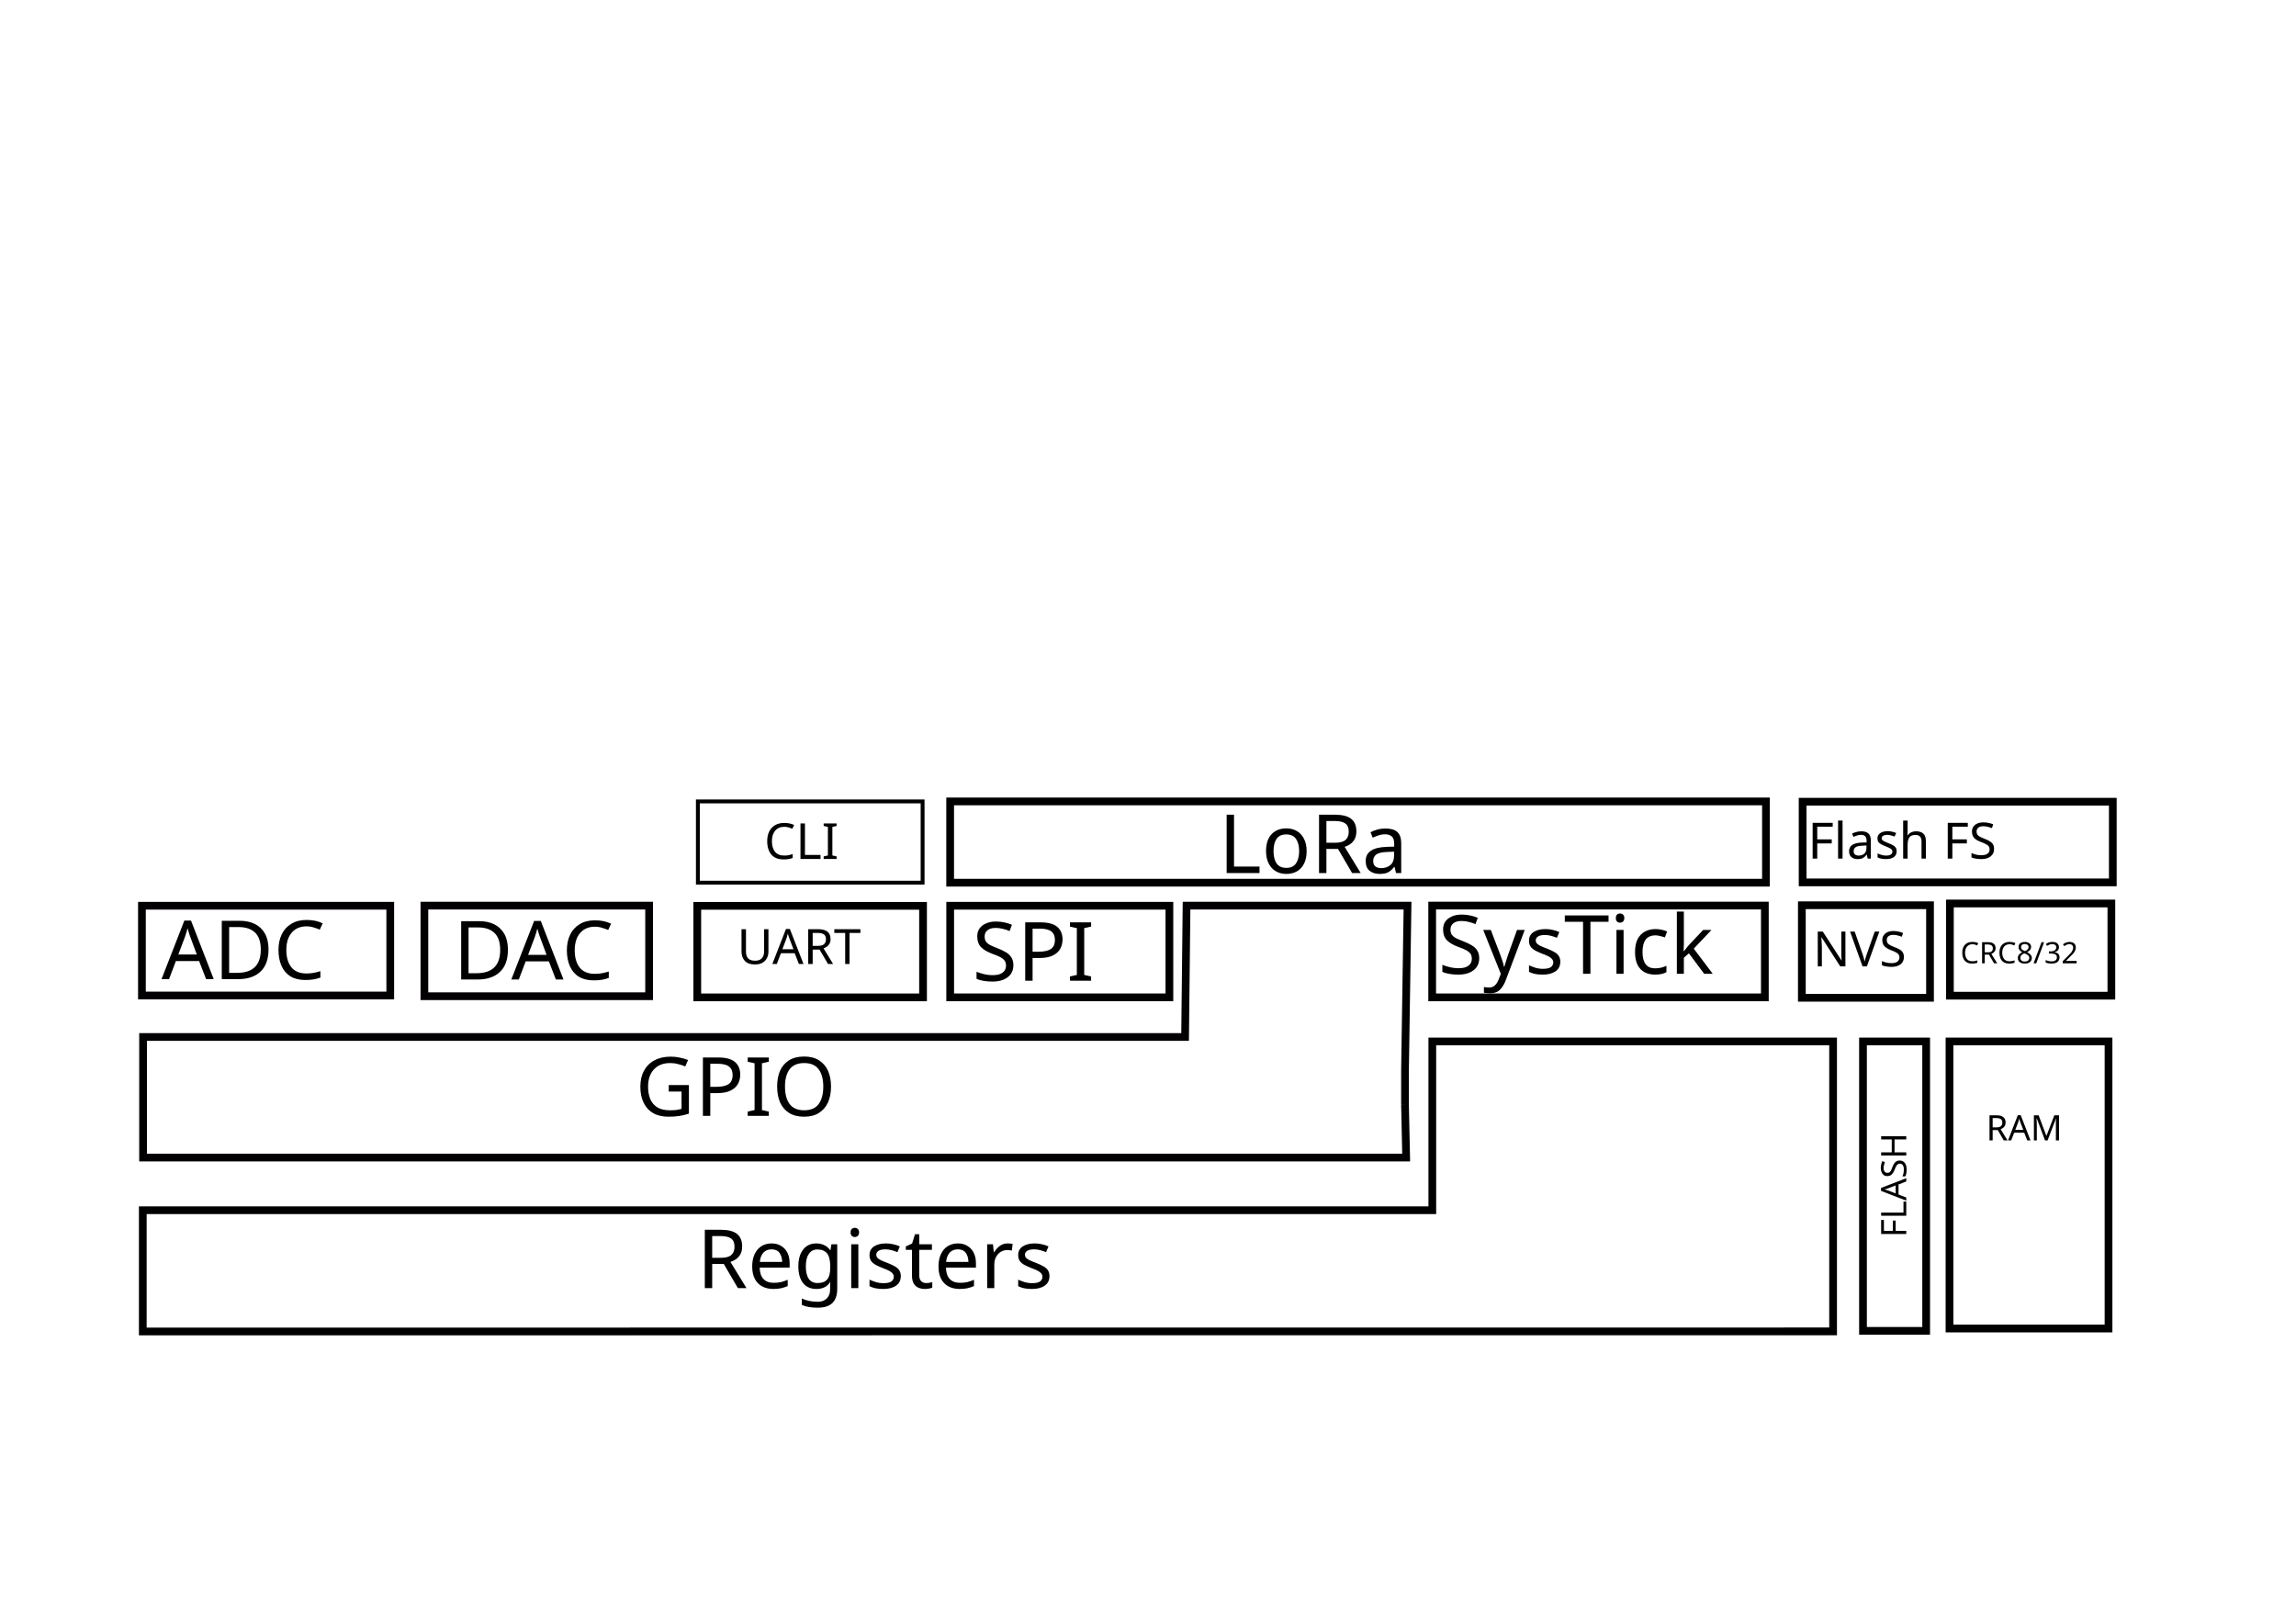
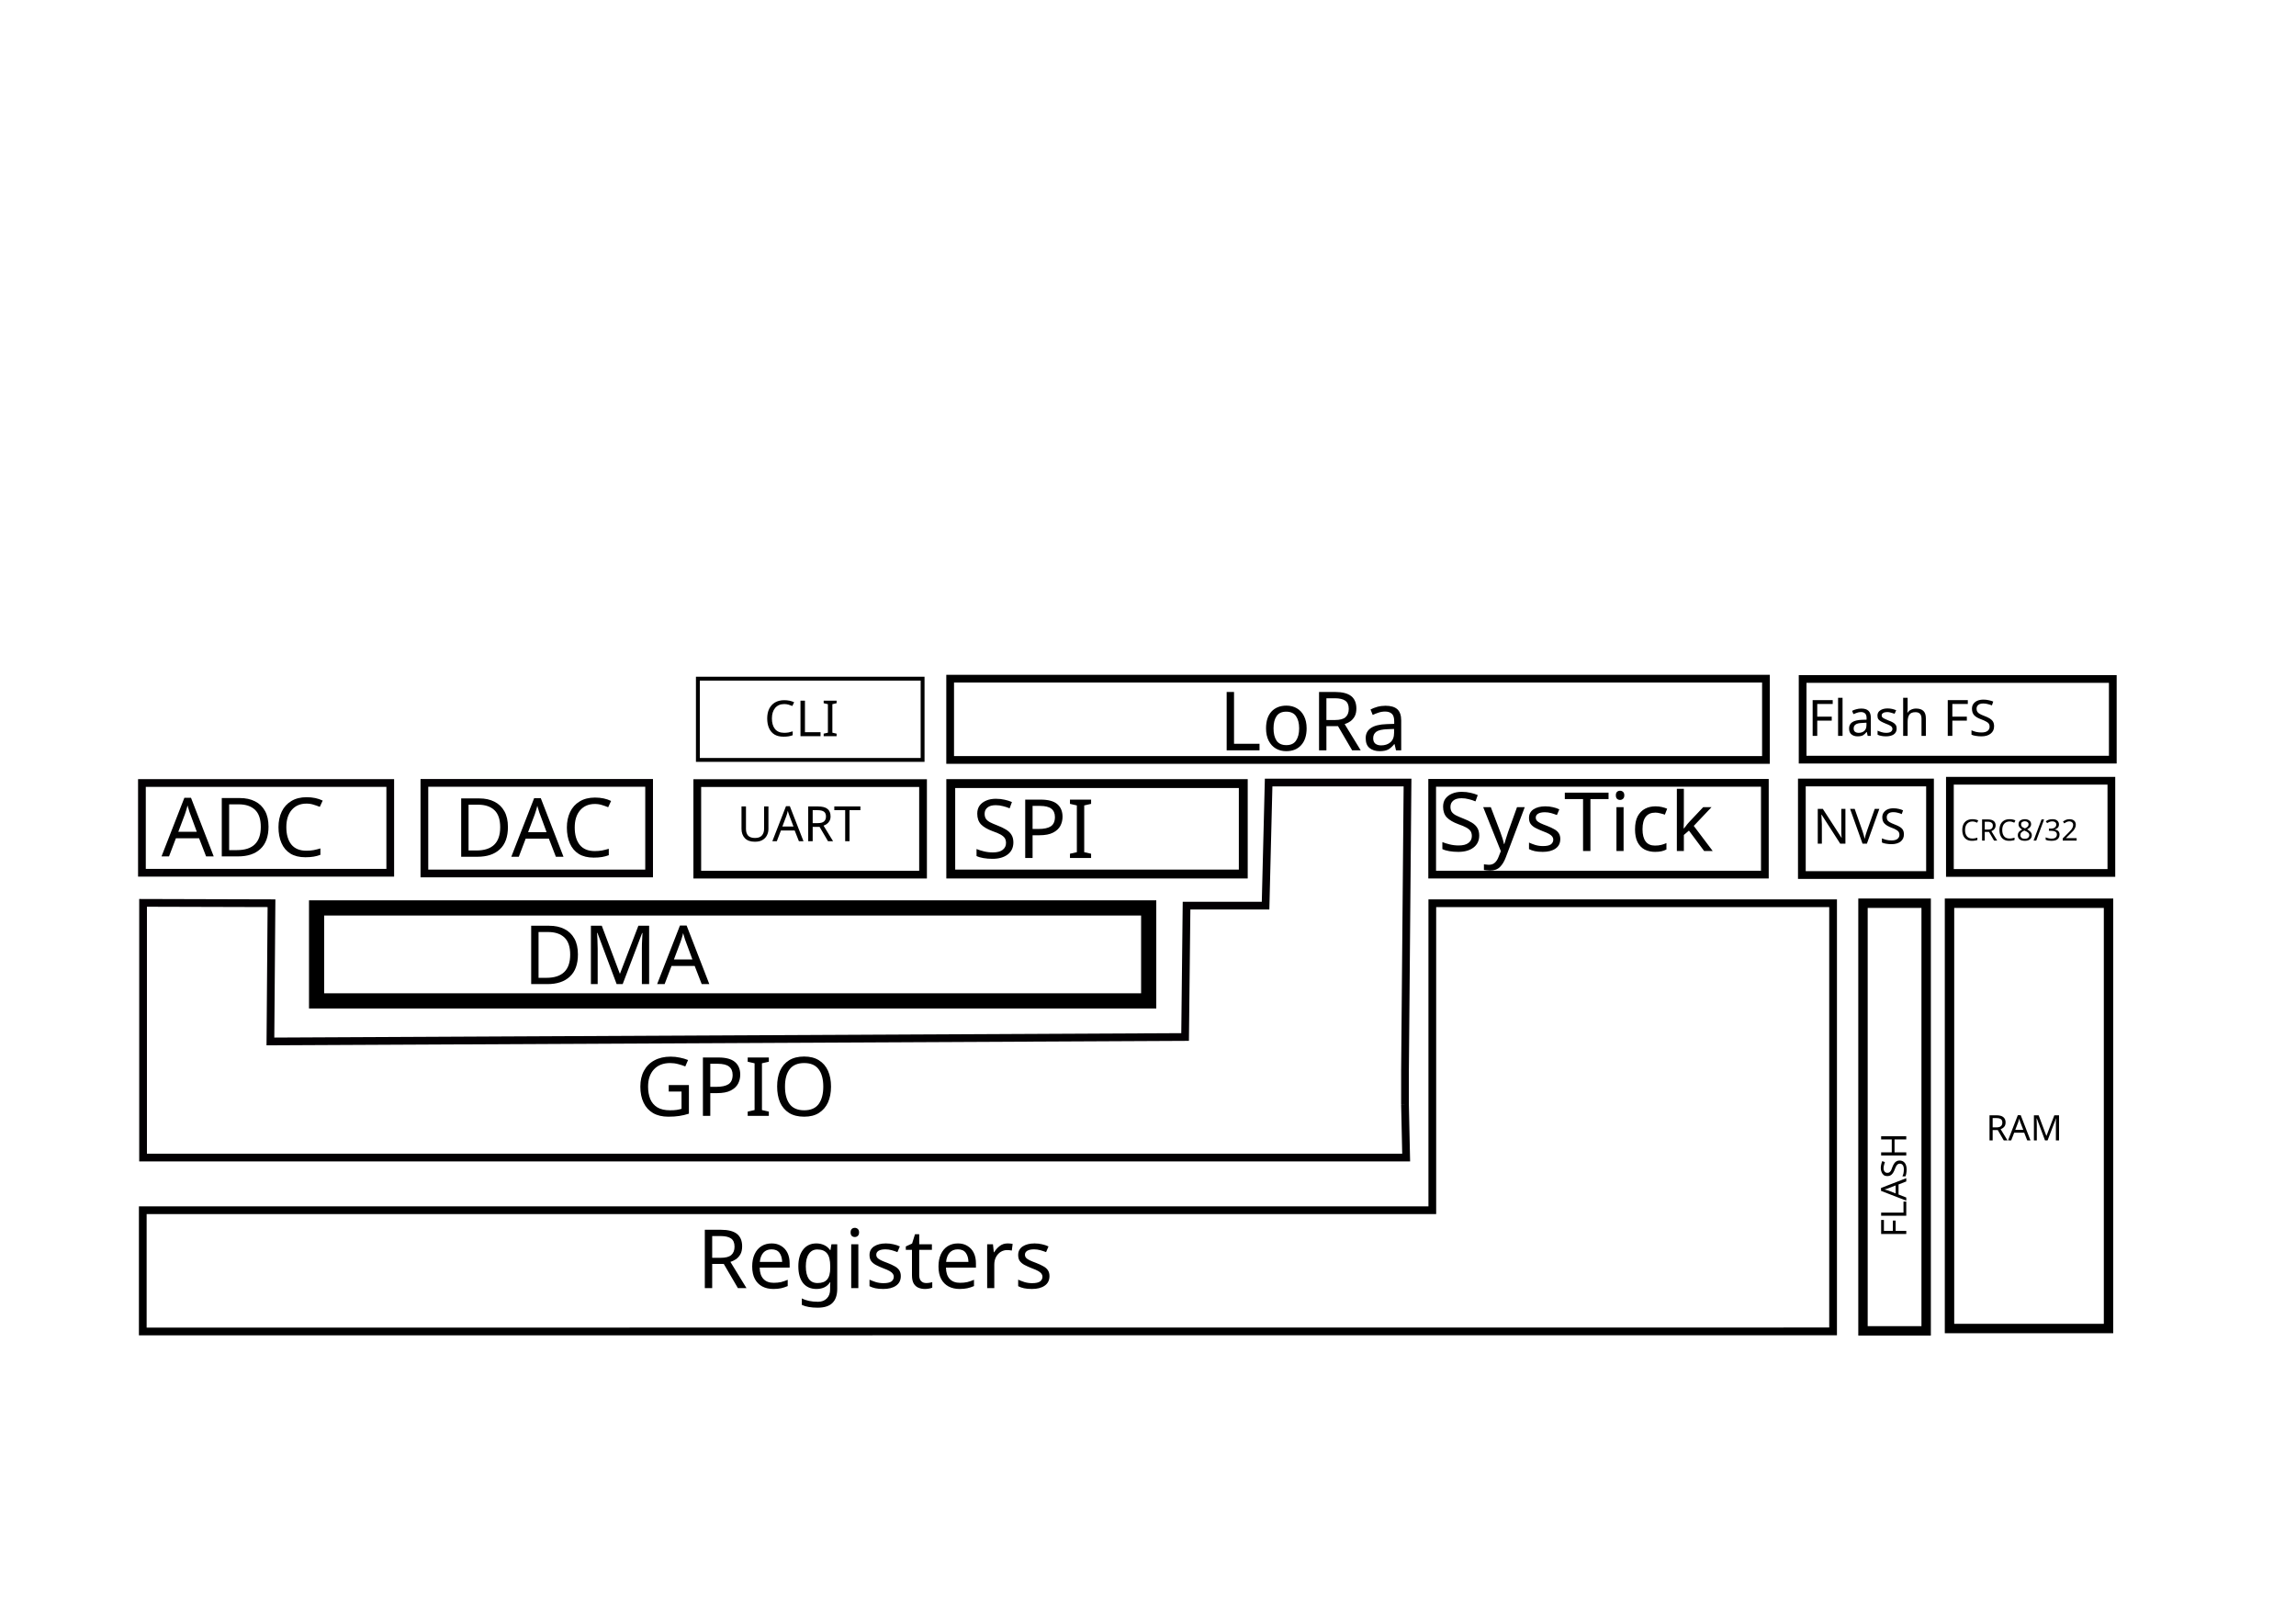
<svg xmlns="http://www.w3.org/2000/svg" width="297mm" height="210mm" viewBox="0 0 297 210" version="1.1" id="svg251068">
  <defs id="defs251065">
    <marker style="overflow:visible" id="marker359531" refX="0" refY="0" orient="auto">
      <path transform="matrix(-0.8,0,0,-0.8,-10,0)" style="fill:context-stroke;fill-rule:evenodd;stroke:context-stroke;stroke-width:1pt" d="M 0,0 5,-5 -12.5,0 5,5 Z" id="path359529" />
    </marker>
    <marker style="overflow:visible" id="Arrow1Lend" refX="0" refY="0" orient="auto">
      <path transform="matrix(-0.8,0,0,-0.8,-10,0)" style="fill:context-stroke;fill-rule:evenodd;stroke:context-stroke;stroke-width:1pt" d="M 0,0 5,-5 -12.5,0 5,5 Z" id="path298981" />
    </marker>
  </defs>
  <g id="layer1" />
  <g id="layer3">
-     <rect style="fill:none;stroke:#000000;stroke-width:1;stroke-miterlimit:4;stroke-dasharray:none;stroke-opacity:1" id="rect4767" width="105.528" height="10.511" x="122.908" y="103.651" />
-     <rect style="fill:none;stroke:#000000;stroke-width:1;stroke-miterlimit:4;stroke-dasharray:none;stroke-opacity:1" id="rect5089" width="43.034" height="11.869" x="185.26" y="117.122" />
-     <rect style="fill:none;stroke:#000000;stroke-width:1;stroke-miterlimit:4;stroke-dasharray:none;stroke-opacity:1" id="rect5091" width="28.357" height="11.846" x="122.912" y="117.144" />
-     <rect style="fill:none;stroke:#000000;stroke-width:1;stroke-miterlimit:4;stroke-dasharray:none;stroke-opacity:1" id="rect5091-0" width="29.204" height="11.838" x="90.197" y="117.156" />
-     <rect style="fill:none;stroke:#000000;stroke-width:0.5;stroke-miterlimit:4;stroke-dasharray:none;stroke-opacity:1" id="rect5091-0-6" width="29.069" height="10.508" x="90.274" y="103.65" />
-     <text xml:space="preserve" style="font-style:normal;font-weight:normal;font-size:6.31px;line-height:1.25;font-family:sans-serif;fill:#000000;fill-opacity:1;stroke:none;stroke-width:0.158" x="95.356" y="124.675" id="text3859-1">
-       <tspan id="tspan3857-0" style="stroke-width:0.158" x="95.356" y="124.675">UART</tspan>
+     <rect style="fill:none;stroke:#000000;stroke-width:1;stroke-miterlimit:4;stroke-dasharray:none;stroke-opacity:1" id="rect4767" width="105.528" height="10.511" x="122.908" y="87.776" />
+     <rect style="fill:none;stroke:#000000;stroke-width:1;stroke-miterlimit:4;stroke-dasharray:none;stroke-opacity:1" id="rect5089" width="43.034" height="11.869" x="185.26" y="101.247" />
+     <rect style="fill:none;stroke:#000000;stroke-width:1.148;stroke-miterlimit:4;stroke-dasharray:none;stroke-opacity:1" id="rect5091" width="37.839" height="11.699" x="122.986" y="101.343" />
+     <rect style="fill:none;stroke:#000000;stroke-width:1;stroke-miterlimit:4;stroke-dasharray:none;stroke-opacity:1" id="rect5091-0" width="29.204" height="11.838" x="90.197" y="101.281" />
+     <rect style="fill:none;stroke:#000000;stroke-width:0.5;stroke-miterlimit:4;stroke-dasharray:none;stroke-opacity:1" id="rect5091-0-6" width="29.069" height="10.508" x="90.274" y="87.775" />
+     <text xml:space="preserve" style="font-style:normal;font-weight:normal;font-size:6.31px;line-height:1.25;font-family:sans-serif;fill:#000000;fill-opacity:1;stroke:none;stroke-width:0.158" x="95.356" y="108.8" id="text3859-1">
+       <tspan id="tspan3857-0" style="stroke-width:0.158" x="95.356" y="108.8">UART</tspan>
    </text>
-     <text xml:space="preserve" style="font-style:normal;font-weight:normal;font-size:6.438px;line-height:1.25;font-family:sans-serif;fill:#000000;fill-opacity:1;stroke:none;stroke-width:0.161" x="98.853" y="111.09" id="text20802">
-       <tspan id="tspan20800" style="stroke-width:0.161" x="98.853" y="111.09">CLI</tspan>
+     <text xml:space="preserve" style="font-style:normal;font-weight:normal;font-size:6.438px;line-height:1.25;font-family:sans-serif;fill:#000000;fill-opacity:1;stroke:none;stroke-width:0.161" x="98.853" y="95.215" id="text20802">
+       <tspan id="tspan20800" style="stroke-width:0.161" x="98.853" y="95.215">CLI</tspan>
    </text>
-     <text xml:space="preserve" style="font-style:normal;font-weight:normal;font-size:10.583px;line-height:1.25;font-family:sans-serif;fill:#000000;fill-opacity:1;stroke:none;stroke-width:0.265" x="20.894" y="126.636" id="text21398">
-       <tspan id="tspan21396" style="stroke-width:0.265" x="20.894" y="126.636">ADC</tspan>
+     <text xml:space="preserve" style="font-style:normal;font-weight:normal;font-size:10.583px;line-height:1.25;font-family:sans-serif;fill:#000000;fill-opacity:1;stroke:none;stroke-width:0.265" x="20.894" y="110.761" id="text21398">
+       <tspan id="tspan21396" style="stroke-width:0.265" x="20.894" y="110.761">ADC</tspan>
    </text>
    <text xml:space="preserve" style="font-style:normal;font-weight:normal;font-size:10.583px;line-height:1.25;font-family:sans-serif;fill:#000000;fill-opacity:1;stroke:none;stroke-width:0.265" x="82.19" y="144.318" id="text22326">
      <tspan id="tspan22324" style="stroke-width:0.265" x="82.19" y="144.318">GPIO</tspan>
    </text>
-     <text xml:space="preserve" style="font-style:normal;font-weight:normal;font-size:10.583px;line-height:1.25;font-family:sans-serif;fill:#000000;fill-opacity:1;stroke:none;stroke-width:0.265" x="58.625" y="126.683" id="text24604">
-       <tspan id="tspan24602" style="stroke-width:0.265" x="58.625" y="126.683">DAC</tspan>
+     <text xml:space="preserve" style="font-style:normal;font-weight:normal;font-size:10.583px;line-height:1.25;font-family:sans-serif;fill:#000000;fill-opacity:1;stroke:none;stroke-width:0.265" x="58.625" y="110.808" id="text24604">
+       <tspan id="tspan24602" style="stroke-width:0.265" x="58.625" y="110.808">DAC</tspan>
    </text>
-     <rect style="fill:none;stroke:#030003;stroke-width:1;stroke-miterlimit:4;stroke-dasharray:none;stroke-opacity:1" id="rect26156" width="32.122" height="11.609" x="18.359" y="117.143" />
-     <rect style="fill:none;stroke:#030003;stroke-width:1;stroke-miterlimit:4;stroke-dasharray:none;stroke-opacity:1" id="rect26158" width="29.069" height="11.716" x="54.897" y="117.128" />
-     <rect style="fill:none;stroke:#000000;stroke-width:1;stroke-miterlimit:4;stroke-dasharray:none;stroke-opacity:1" id="rect5091-0-1" width="16.578" height="11.968" x="233.08" y="117.079" />
-     <text xml:space="preserve" style="font-style:normal;font-weight:normal;font-size:6.31px;line-height:1.25;font-family:sans-serif;fill:#000000;fill-opacity:1;stroke:none;stroke-width:0.158" x="234.526" y="124.989" id="text3859-1-9">
-       <tspan id="tspan3857-0-4" style="stroke-width:0.158" x="234.526" y="124.989">NVS</tspan>
+     <rect style="fill:none;stroke:#030003;stroke-width:1;stroke-miterlimit:4;stroke-dasharray:none;stroke-opacity:1" id="rect26156" width="32.122" height="11.609" x="18.359" y="101.268" />
+     <rect style="fill:none;stroke:#030003;stroke-width:1;stroke-miterlimit:4;stroke-dasharray:none;stroke-opacity:1" id="rect26158" width="29.069" height="11.716" x="54.897" y="101.253" />
+     <rect style="fill:none;stroke:#000000;stroke-width:1;stroke-miterlimit:4;stroke-dasharray:none;stroke-opacity:1" id="rect5091-0-1" width="16.578" height="11.968" x="233.08" y="101.204" />
+     <text xml:space="preserve" style="font-style:normal;font-weight:normal;font-size:6.31px;line-height:1.25;font-family:sans-serif;fill:#000000;fill-opacity:1;stroke:none;stroke-width:0.158" x="234.526" y="109.115" id="text3859-1-9">
+       <tspan id="tspan3857-0-4" style="stroke-width:0.158" x="234.526" y="109.115">NVS</tspan>
    </text>
-     <text xml:space="preserve" style="font-style:normal;font-weight:normal;font-size:6.485px;line-height:1.25;font-family:sans-serif;fill:#000000;fill-opacity:1;stroke:none;stroke-width:0.162" x="233.85" y="111.046" id="text69">
-       <tspan id="tspan67" x="233.85" y="111.046" style="stroke-width:0.162">Flash FS</tspan>
+     <text xml:space="preserve" style="font-style:normal;font-weight:normal;font-size:6.485px;line-height:1.25;font-family:sans-serif;fill:#000000;fill-opacity:1;stroke:none;stroke-width:0.162" x="233.85" y="95.171" id="text69">
+       <tspan id="tspan67" x="233.85" y="95.171" style="stroke-width:0.162">Flash FS</tspan>
    </text>
-     <rect style="fill:none;stroke:#000000;stroke-width:1;stroke-miterlimit:4;stroke-dasharray:none;stroke-opacity:1" id="rect5091-0-1-7" width="40.122" height="10.434" x="233.18" y="103.689" />
-     <path style="fill:none;stroke:#030003;stroke-width:1;stroke-linecap:butt;stroke-linejoin:miter;stroke-miterlimit:4;stroke-dasharray:none;stroke-opacity:1" d="m 181.745,142.855 v -4.419 l 0.326,-21.309 h -28.585 l -0.187,16.993 H 18.507 v 15.593 H 181.894 l -0.149,-6.858" id="path98" />
+     <rect style="fill:none;stroke:#000000;stroke-width:1;stroke-miterlimit:4;stroke-dasharray:none;stroke-opacity:1" id="rect5091-0-1-7" width="40.122" height="10.434" x="233.18" y="87.814" />
+     <path style="fill:none;stroke:#030003;stroke-width:1;stroke-linecap:butt;stroke-linejoin:miter;stroke-miterlimit:4;stroke-dasharray:none;stroke-opacity:1" d="m 181.745,142.855 v -4.419 l 0.326,-37.228 h -17.967 l -0.396,15.919 h -10.222 l -0.187,16.993 -118.32,0.575 0.14,-17.878 -16.612,-0.047 0,32.943 H 181.894 l -0.149,-6.858" id="path98" />
    <text xml:space="preserve" style="font-style:normal;font-weight:normal;font-size:10.583px;line-height:1.25;font-family:sans-serif;fill:#000000;fill-opacity:1;stroke:none;stroke-width:0.265" x="90.142" y="166.598" id="text949">
      <tspan id="tspan947" x="90.142" y="166.598" style="stroke-width:0.265">Registers </tspan>
    </text>
-     <rect style="fill:none;stroke:#000000;stroke-width:1;stroke-miterlimit:4;stroke-dasharray:none;stroke-opacity:1" id="rect5091-0-1-3" width="20.887" height="11.924" x="252.23" y="116.852" />
-     <text xml:space="preserve" style="font-style:normal;font-weight:normal;font-size:3.834px;line-height:1.25;font-family:sans-serif;fill:#000000;fill-opacity:1;stroke:none;stroke-width:0.214" x="253.597" y="124.59" id="text3859-1-9-9">
-       <tspan id="tspan3857-0-4-4" style="font-size:3.834px;stroke-width:0.214" x="253.597" y="124.59">CRC8/32</tspan>
+     <rect style="fill:none;stroke:#000000;stroke-width:1;stroke-miterlimit:4;stroke-dasharray:none;stroke-opacity:1" id="rect5091-0-1-3" width="20.887" height="11.924" x="252.23" y="100.977" />
+     <text xml:space="preserve" style="font-style:normal;font-weight:normal;font-size:3.834px;line-height:1.25;font-family:sans-serif;fill:#000000;fill-opacity:1;stroke:none;stroke-width:0.214" x="253.597" y="108.715" id="text3859-1-9-9">
+       <tspan id="tspan3857-0-4-4" style="font-size:3.834px;stroke-width:0.214" x="253.597" y="108.715">CRC8/32</tspan>
    </text>
-     <path style="fill:none;stroke:#000000;stroke-width:1;stroke-linecap:butt;stroke-linejoin:miter;stroke-opacity:1;stroke-miterlimit:4;stroke-dasharray:none" d="m 237.12,134.695 h -51.843 v 21.827 l -166.807,0 0,15.683 218.65,-0.012 z" id="path941" />
+     <path style="fill:none;stroke:#000000;stroke-width:1;stroke-linecap:butt;stroke-linejoin:miter;stroke-miterlimit:4;stroke-dasharray:none;stroke-opacity:1" d="m 237.12,116.817 h -51.843 l 0,39.705 H 18.469 v 15.683 l 218.65,-0.012 z" id="path941" />
    <text xml:space="preserve" style="font-style:normal;font-weight:normal;font-size:4.553px;line-height:1.25;font-family:sans-serif;fill:#000000;fill-opacity:1;stroke:none;stroke-width:0.114" x="256.919" y="147.497" id="text2563">
      <tspan id="tspan2561" style="stroke-width:0.114" x="256.919" y="147.497">RAM</tspan>
    </text>
-     <rect style="fill:none;stroke:#000000;stroke-width:1;stroke-miterlimit:4;stroke-dasharray:none" id="rect3169" width="20.57" height="37.127" x="252.179" y="134.695" />
+     <rect style="fill:none;stroke:#000000;stroke-width:1.217;stroke-miterlimit:4;stroke-dasharray:none" id="rect3169" width="20.57" height="55.006" x="252.179" y="116.817" />
    <text xml:space="preserve" style="font-style:normal;font-weight:normal;font-size:4.553px;line-height:1.25;font-family:sans-serif;fill:#000000;fill-opacity:1;stroke:none;stroke-width:0.114" x="-160.036" y="246.585" id="text2563-4" transform="rotate(-90)">
      <tspan id="tspan2561-5" style="stroke-width:0.114" x="-160.036" y="246.585">FLASH</tspan>
    </text>
-     <rect style="fill:none;stroke:#000000;stroke-width:1;stroke-miterlimit:4;stroke-dasharray:none" id="rect3169-5" width="8.171" height="37.43" x="240.988" y="134.695" />
+     <rect style="fill:none;stroke:#000000;stroke-width:1.216;stroke-miterlimit:4;stroke-dasharray:none" id="rect3169-5" width="8.171" height="55.308" x="240.988" y="116.817" />
+     <rect style="fill:none;stroke:#000000;stroke-width:1.963;stroke-miterlimit:4;stroke-dasharray:none;stroke-opacity:1" id="rect5091-2" width="107.636" height="12.025" x="40.953" y="117.424" />
+     <text xml:space="preserve" style="font-style:normal;font-weight:normal;font-size:10.583px;line-height:1.25;font-family:sans-serif;fill:#000000;fill-opacity:1;stroke:none;stroke-width:0.265" x="67.678" y="127.277" id="text3859-8">
+       <tspan id="tspan3857-8" style="stroke-width:0.265" x="67.678" y="127.277">DMA</tspan>
+     </text>
  </g>
  <g id="layer2">
-     <text xml:space="preserve" style="font-style:normal;font-weight:normal;font-size:10.583px;line-height:1.25;font-family:sans-serif;fill:#000000;fill-opacity:1;stroke:none;stroke-width:0.265" x="157.645" y="112.92" id="text1395">
-       <tspan id="tspan1393" style="stroke-width:0.265" x="157.645" y="112.92">LoRa</tspan>
+     <text xml:space="preserve" style="font-style:normal;font-weight:normal;font-size:10.583px;line-height:1.25;font-family:sans-serif;fill:#000000;fill-opacity:1;stroke:none;stroke-width:0.265" x="157.645" y="97.045" id="text1395">
+       <tspan id="tspan1393" style="stroke-width:0.265" x="157.645" y="97.045">LoRa</tspan>
    </text>
-     <text xml:space="preserve" style="font-style:normal;font-weight:normal;font-size:10.583px;line-height:1.25;font-family:sans-serif;fill:#000000;fill-opacity:1;stroke:none;stroke-width:0.265" x="186.032" y="125.944" id="text2821">
-       <tspan id="tspan2819" style="stroke-width:0.265" x="186.032" y="125.944">SysTick</tspan>
+     <text xml:space="preserve" style="font-style:normal;font-weight:normal;font-size:10.583px;line-height:1.25;font-family:sans-serif;fill:#000000;fill-opacity:1;stroke:none;stroke-width:0.265" x="186.032" y="110.069" id="text2821">
+       <tspan id="tspan2819" style="stroke-width:0.265" x="186.032" y="110.069">SysTick</tspan>
    </text>
-     <text xml:space="preserve" style="font-style:normal;font-weight:normal;font-size:10.583px;line-height:1.25;font-family:sans-serif;fill:#000000;fill-opacity:1;stroke:none;stroke-width:0.265" x="125.772" y="126.841" id="text3859">
-       <tspan id="tspan3857" style="stroke-width:0.265" x="125.772" y="126.841">SPI</tspan>
+     <text xml:space="preserve" style="font-style:normal;font-weight:normal;font-size:10.583px;line-height:1.25;font-family:sans-serif;fill:#000000;fill-opacity:1;stroke:none;stroke-width:0.265" x="125.772" y="110.966" id="text3859">
+       <tspan id="tspan3857" style="stroke-width:0.265" x="125.772" y="110.966">SPI</tspan>
    </text>
  </g>
</svg>
